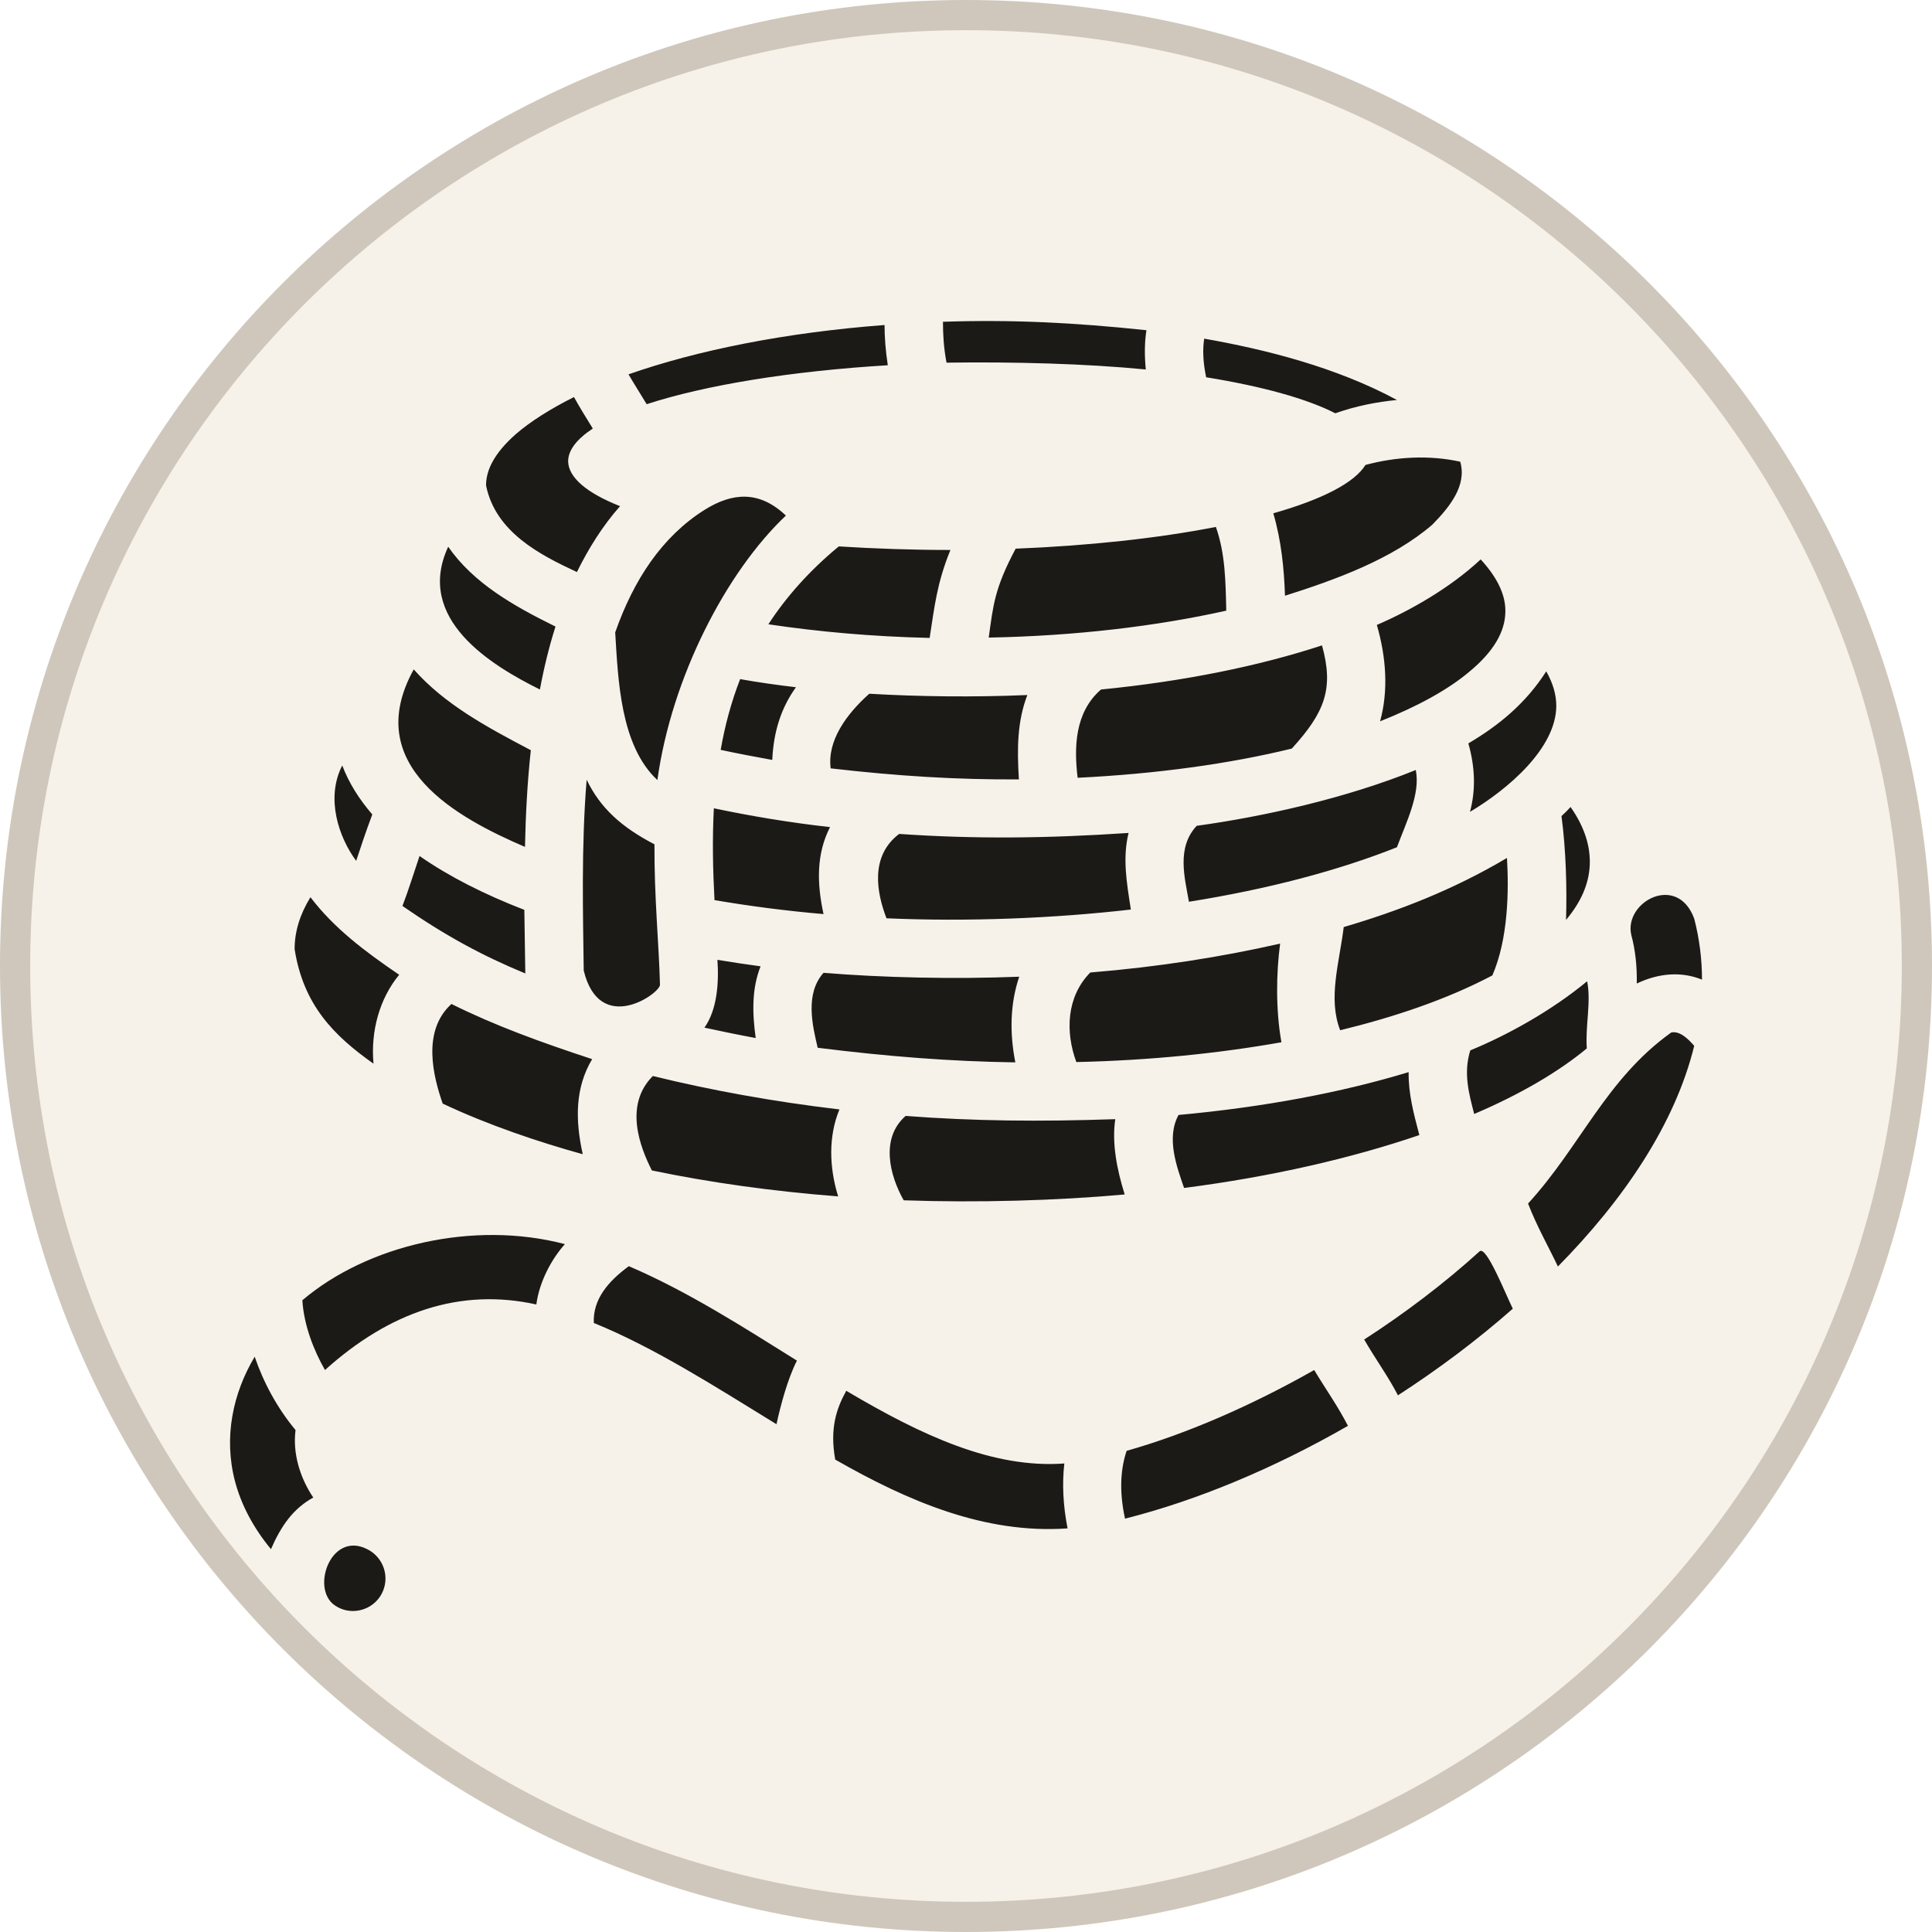
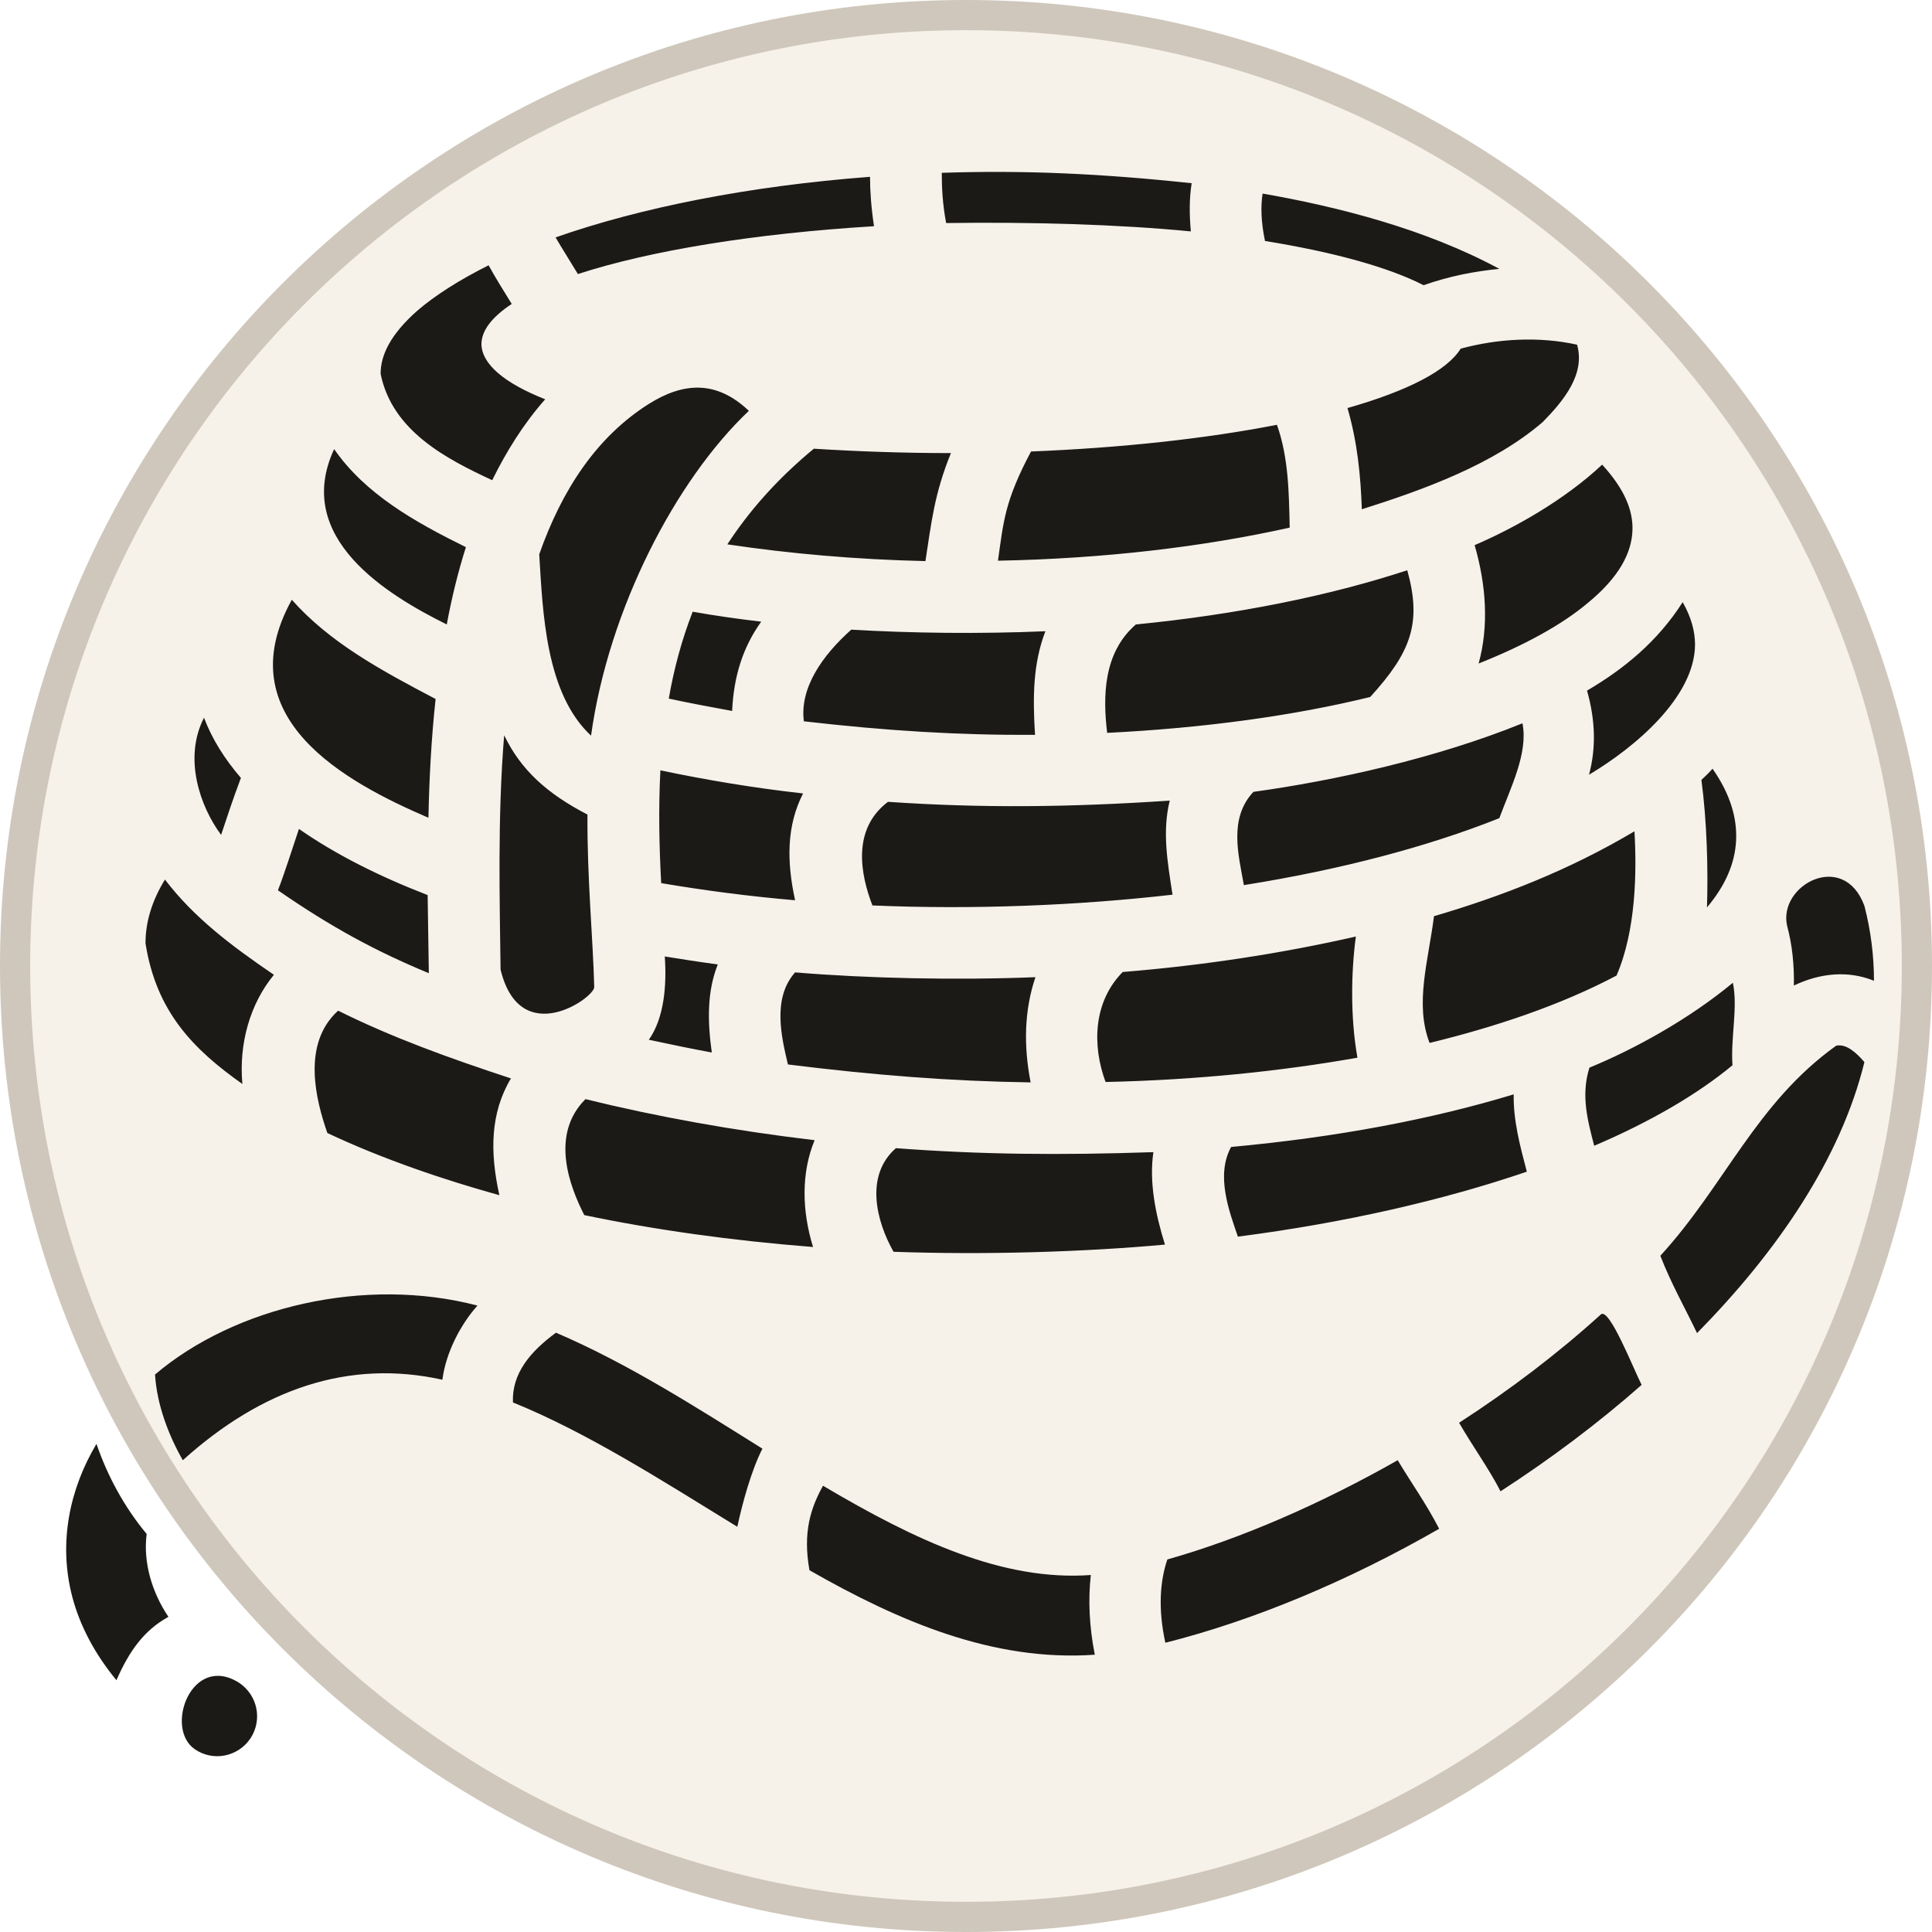
<svg xmlns="http://www.w3.org/2000/svg" viewBox="0 0 512 512" fill="#1c1a17">
  <circle cx="256" cy="256" r="252" fill="#f6f2ea" stroke="#cfc7bb" stroke-width="8" />
-   <g transform="translate(35.84 35.84) scale(0.86)">
+   <g transform="translate(-13.31 -14.91) scale(1.0562)">
    <path d="M248.9 57.48c0 3.7.2 7.9 1.1 12.6 20.6-.3 43 .3 61.4 2.1-.4-4.3-.4-8.3.2-12.1-22.7-2.4-41.8-3.3-62.7-2.6zm-18 1c-30.5 2.3-57.8 7.8-78.9 15.2 1.5 2.6 3.5 5.7 5.6 9.2 18.1-5.9 44.5-10.2 74.3-12-.7-4.6-1-8.8-1-12.4zm98.5 4.2c-.5 3.2-.4 7.1.6 11.9 17.3 2.8 31 6.6 39.8 11.1 6.2-2.2 12.7-3.5 19-4.1-18.7-10.1-40.6-15.6-59.4-18.9zm-194.2 18c-7.4 3.7-13.5 7.6-17.9 11.4-6.8 6-9.2 11.22-9.2 15.82 2.9 14.4 16.6 21.4 28 26.7 3.6-7.3 7.9-14.2 13.3-20.3-10.4-4.1-15.9-8.9-16-13.8 0-3.42 2.6-6.82 7.6-10.12-2.1-3.4-4.1-6.6-5.8-9.7zm243.9 20.92c-3.4 5.5-13.3 10.6-28.4 14.9 2.5 8.6 3.3 17 3.6 25.4 15.8-5 33.1-11.3 45.4-21.9 5.4-5.5 10.7-12.1 8.6-19.4-9.6-2.12-19.9-1.52-29.2 1zm-203.6 13.8c-13.2 8.3-21.9 21.6-27.6 37.8.9 14.7 1.6 34.9 13 45.5 4.4-31.8 21.3-64.2 39.6-81.5-8.2-7.8-16.5-7.1-25-1.8zm157.5 5.3c-17.9 3.5-39.2 5.8-61.7 6.7-6.6 12.4-6.9 17.5-8.3 27.4 26.7-.5 51.7-3.5 73.2-8.3-.2-9-.3-17.6-3.2-25.8zm-116.2 6c-9.2 7.6-16.3 15.7-21.7 24 15.4 2.3 32.1 3.8 49.7 4.2 1.5-9.6 2.2-16.8 6.4-27.1-11.7 0-23.3-.4-34.4-1.1zm-120.36.1c-10.37 22.3 13.36 36.6 28.26 44 1.2-6.5 2.8-13.1 4.8-19.4-13-6.4-25.3-13.4-33.06-24.6zm318.16 3.9c-9.5 8.9-22 15.9-32 20.2 2.9 10 3.6 20.3 1 29.7 11.6-4.6 21-9.8 27.4-15.2 7.8-6.4 11-12.5 11.2-18.2.2-5.1-2.1-10.5-7.6-16.5zm-48.9 26.5c-19.5 6.4-42.7 11.1-68.1 13.6-8.2 7.1-8.3 18.1-7.2 27.2 24.3-1.2 46.8-4.3 66-9 10.2-11.2 13-18.5 9.3-31.8zm-279.88 7.4c-16.43 29.7 13.58 45.8 34.28 54.7.2-9.6.7-19.7 1.8-29.8-13.9-7.3-26.6-14.2-36.08-24.9zm348.98.6c-6.3 9.9-14.8 16.8-24 22.2 2.1 7.4 2.3 14.4.5 21.1 11.6-6.9 26.5-19.5 26.6-32.6 0-3.5-1-7-3.1-10.7zm-248.4 2.4c-2.8 7.2-4.7 14.4-6 21.8 5.1 1.1 10.4 2.1 15.9 3.1.4-8.7 2.7-16 7.3-22.4-5.9-.7-11.6-1.5-17.2-2.5zm39.8 4.5c-7.2 6.4-13 14.6-11.9 23 20.9 2.4 38.8 3.5 58 3.4-.6-9.6-.5-17.9 2.6-26-16.3.7-33.6.5-48.7-.4zM63.79 194.2c-5.2 10.1-1.05 22.2 4.29 29.4 1.34-4 2.89-8.8 4.97-14.3-4.05-4.7-7.22-9.7-9.26-15.1zm330.81 1.4c-21.7 8.8-47.2 14.4-67.5 17.2-6.3 6.7-3.7 16-2.4 23.4 24.5-3.9 46.3-9.7 64.1-16.8 2.8-7.6 7.3-16.4 5.8-23.8zm-255.5 3c-1.7 20.8-1.1 41.8-.9 58.8 4.9 20.2 23.5 7.1 23.5 4.4-.3-12.2-1.8-27.1-1.7-43.3-10.2-5.3-16.7-11.2-20.9-19.9zm303.2 8.4c-.9 1-1.8 1.9-2.8 2.8 1.4 10.5 1.7 22.4 1.4 32 4.7-5.6 7-11.1 7.3-16.7.3-5.8-1.5-11.8-5.9-18.1zm-264 .4c-.5 9.6-.3 19.1.2 28.3 10.6 1.8 21.9 3.3 33.6 4.3-2.1-9.6-2.2-18.6 2-26.8-12.5-1.4-24.4-3.4-35.8-5.8zm127.8 7.6c-25.5 1.7-47.4 1.9-70.7.3-9.1 6.9-6.9 18.2-3.9 26 25.4 1.1 51.8 0 75.3-2.7-1.3-8.4-2.6-15.9-.7-23.6zm-218.49 7.1c-1.93 5.7-3.42 10.6-5.27 15.4 13.3 9.2 24.56 15.3 37.86 20.8-.1-6-.2-12.6-.3-19.6-12.4-4.8-23.26-10.3-32.29-16.6zm335.09.6c-16.5 9.8-33.3 16.3-50.3 21.3-1.4 11.2-4.9 22-1.1 31.8 16.4-4 32.7-9.4 46.9-16.9 4.9-11.3 5.1-26.1 4.5-36.2zm38.3 23.7c1.3 4.8 1.8 9.9 1.7 15 6.7-3.2 13.7-3.8 20.1-1.2 0-6.3-.8-12.6-2.4-18.8-5.2-14.1-21.7-5.2-19.4 5zM53.99 234.8c-3.31 5.4-4.88 10.7-4.88 16 2.71 17.2 12 26.6 24.31 35.3-.92-10.1 1.9-20.1 7.91-27.4-10.73-7.3-20.11-14.4-27.34-23.9zm298.81 14.3c-18 4.1-37.6 7.2-58.5 8.9-7.4 7.5-7.7 18.4-4.3 27.6 22.7-.5 44-2.7 63.2-6.1-1.8-10-1.6-21.5-.4-30.4zm-173.4 5c.5 7.1-.1 15.4-4 20.9 5.1 1.1 10.4 2.2 15.8 3.2-1.1-7.9-1.2-15.3 1.5-22.1-4.5-.6-9-1.3-13.3-2zm32.7 4c-5.8 6.5-3.4 16.3-1.8 23.1 21.7 2.7 40.8 4.2 60.9 4.5-1.8-9.2-1.6-18.1 1.2-26.4-20.1.8-42.1.3-60.3-1.2zm235.3 2.6c-11.1 9.2-24.8 16.7-36 21.3-2.2 7-.4 13.4 1.2 19.6 14.3-6.1 26-13 34.7-20.2-.5-7 1.4-14.4.1-20.7zm-349.96 7c-9.27 8.4-5.52 22.6-2.7 30.7 13.96 6.6 29.76 11.9 43.16 15.6-2.4-10.8-2.3-20.6 2.9-29.3-15.8-5.2-29.9-10.3-43.36-17zm375.86 8.8c-20.1 14.4-27.9 35-44.1 52.7 2.7 7 6.2 13.1 9.2 19.4 20.3-20.6 36.1-43.9 42-68-1.9-2.2-4.5-4.7-7.1-4.1zm-80.9 12.2c-20.7 6.3-44.7 10.8-70.9 13.2-3.9 7.1-.5 16.1 1.7 22.5 27.1-3.5 51.7-9.2 72.5-16.3-1.8-6.8-3.4-12.9-3.3-19.4zm-232.9 1.2c-9 9-3.9 22-.3 29.1 17.7 3.7 37 6.4 57.4 8-2.8-9.1-3-18.6.4-26.8-20.3-2.4-39.6-5.9-57.5-10.3zm77.9 12.3c-7.9 6.9-4.9 18.4-.6 26 22.7.8 47.2.1 68.1-1.8-2.4-7.7-4-15.8-2.9-23.2-23.6.8-43.5.6-64.6-1zM51.5 359c.46 7.7 3.53 15.5 6.97 21.5 19.87-17.9 41.63-25.4 65.13-20.2.9-6.9 4.6-13.9 8.8-18.6-28.2-7.4-60.89.3-80.9 17.3zm362.8-15.1c-10.8 9.8-22.9 19-35.6 27.2 3.4 5.9 7.6 11.7 10.4 17.2 12.5-8.1 24.4-17 35.4-26.7-2.2-4.4-8.1-19.4-10.2-17.7zm-262.2 4.6c-6.4 4.7-11.1 10.2-10.8 17.5 18.5 7.5 37.1 19.4 56.3 31.2 1.3-6 3.5-14.1 6.3-19.6-16.5-10.3-33.6-21.3-51.8-29.1zM36.81 376.4c-6.69 11.2-9.67 24.8-6.04 38.5 1.92 7.2 5.61 14.2 11.05 20.8 3.15-7.2 6.85-12.5 13.04-15.9-4.23-6.3-6.36-13.8-5.46-20.8-5.67-6.8-9.89-14.7-12.59-22.6zm326.49 4.1c-19.4 11-39.4 19.7-57.8 24.9-1.8 5.3-2.4 12.2-.5 20.9 22.2-5.6 45.9-15.5 68.7-28.6-3.3-6.4-7-11.5-10.4-17.2zm-144.2 6.4c-3.1 5.6-5.1 11.7-3.4 21.2 22.4 12.8 46.1 23 71.6 21.2-1.4-7.1-1.7-13.8-1-20-22 1.6-43.9-8.6-67.2-22.4zM61.46 453c4.6 3.2 10.89 1.9 13.98-2.7 3.09-4.7 1.78-10.9-2.91-14-11.83-7.4-18.76 11.4-11.07 16.7z" />
  </g>
</svg>
